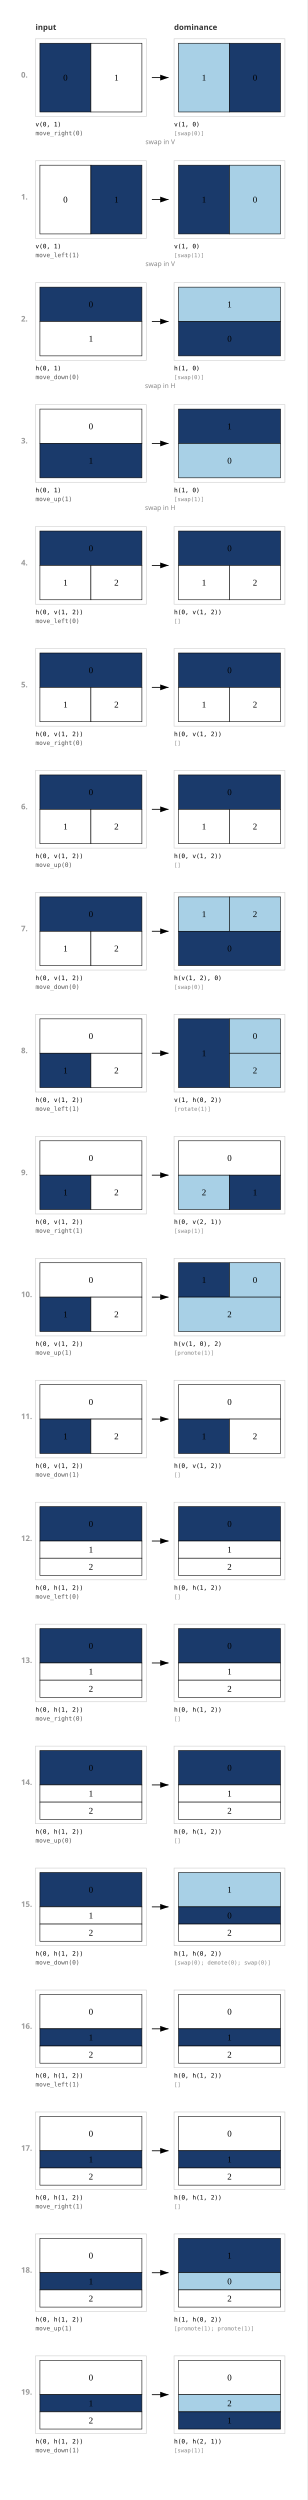
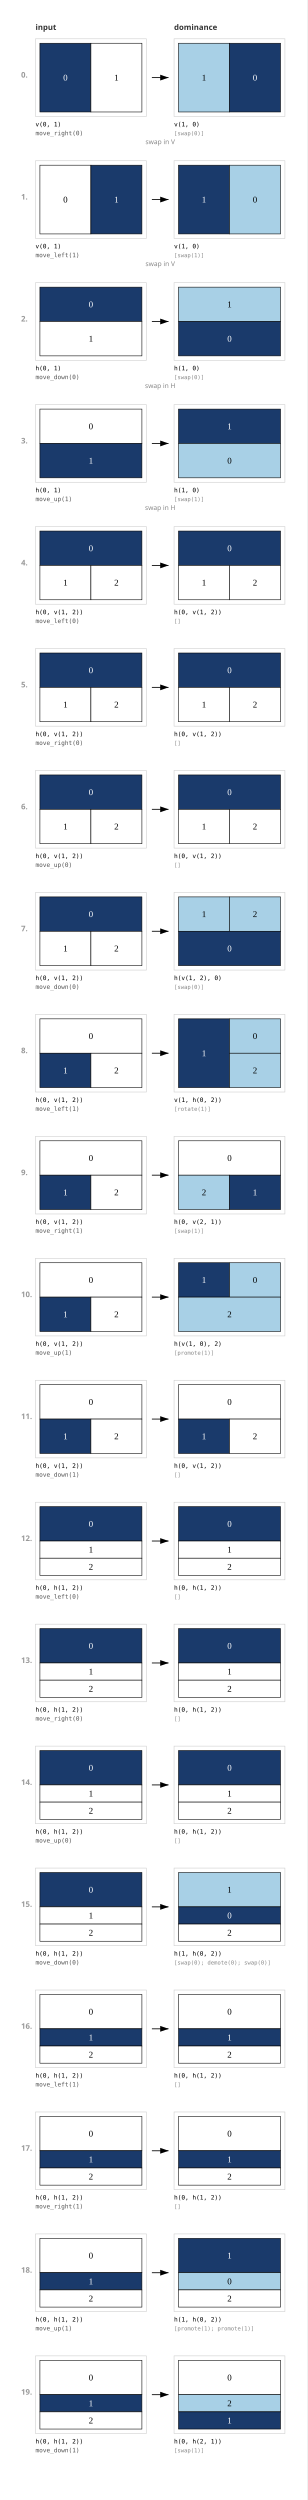
<svg xmlns="http://www.w3.org/2000/svg" width="554" height="4510">
  <rect width="554" height="4510" fill="white" />
  <defs>
    <marker id="arrow" markerWidth="10" markerHeight="7" refX="10" refY="3.5" orient="auto">
      <polygon points="0 0, 10 3.5, 0 7" fill="black" />
    </marker>
  </defs>
  <text x="64" y="54" font-size="14" font-weight="bold" font-family="sans-serif" fill="#333">input</text>
  <text x="314" y="54" font-size="14" font-weight="bold" font-family="sans-serif" fill="#333">dominance</text>
  <text x="38" y="140" font-size="14" font-weight="bold" font-family="sans-serif" fill="#999">0.</text>
  <rect x="64" y="70" width="200" height="140" fill="none" stroke="#ccc" stroke-width="1" />
  <rect x="72" y="78" width="92" height="124" fill="#1a3a6b" stroke="black" stroke-width="1" />
-   <text x="118" y="140" text-anchor="middle" dominant-baseline="central" font-size="16">0</text>
+   <text x="118" y="140" text-anchor="middle" dominant-baseline="central" font-size="16" fill="white">0</text>
  <rect x="164" y="78" width="92" height="124" fill="white" stroke="black" stroke-width="1" />
-   <text x="210" y="140" text-anchor="middle" dominant-baseline="central" font-size="16">1</text>
+   <text x="210" y="140" text-anchor="middle" dominant-baseline="central" font-size="16" fill="black">1</text>
  <line x1="274" y1="140" x2="304" y2="140" stroke="black" stroke-width="1.5" marker-end="url(#arrow)" />
  <rect x="314" y="70" width="200" height="140" fill="none" stroke="#ccc" stroke-width="1" />
  <rect x="322" y="78" width="92" height="124" fill="#a8d0e6" stroke="black" stroke-width="1" />
-   <text x="368" y="140" text-anchor="middle" dominant-baseline="central" font-size="16">1</text>
+   <text x="368" y="140" text-anchor="middle" dominant-baseline="central" font-size="16" fill="black">1</text>
  <rect x="414" y="78" width="92" height="124" fill="#1a3a6b" stroke="black" stroke-width="1" />
-   <text x="460" y="140" text-anchor="middle" dominant-baseline="central" font-size="16">0</text>
+   <text x="460" y="140" text-anchor="middle" dominant-baseline="central" font-size="16" fill="white">0</text>
  <text x="64" y="228" font-size="11" font-family="monospace">v(0, 1)</text>
  <text x="314" y="228" font-size="11" font-family="monospace">v(1, 0)</text>
  <text x="64" y="244" font-size="11" font-family="monospace" fill="#555">move_right(0)</text>
  <text x="314" y="244" font-size="10" font-family="monospace" fill="#888">[swap(0)]</text>
  <text x="289" y="260" text-anchor="middle" font-size="12" font-family="sans-serif" fill="#888">swap in V</text>
  <text x="38" y="360" font-size="14" font-weight="bold" font-family="sans-serif" fill="#999">1.</text>
  <rect x="64" y="290" width="200" height="140" fill="none" stroke="#ccc" stroke-width="1" />
  <rect x="72" y="298" width="92" height="124" fill="white" stroke="black" stroke-width="1" />
-   <text x="118" y="360" text-anchor="middle" dominant-baseline="central" font-size="16">0</text>
+   <text x="118" y="360" text-anchor="middle" dominant-baseline="central" font-size="16" fill="black">0</text>
  <rect x="164" y="298" width="92" height="124" fill="#1a3a6b" stroke="black" stroke-width="1" />
-   <text x="210" y="360" text-anchor="middle" dominant-baseline="central" font-size="16">1</text>
+   <text x="210" y="360" text-anchor="middle" dominant-baseline="central" font-size="16" fill="white">1</text>
  <line x1="274" y1="360" x2="304" y2="360" stroke="black" stroke-width="1.5" marker-end="url(#arrow)" />
  <rect x="314" y="290" width="200" height="140" fill="none" stroke="#ccc" stroke-width="1" />
  <rect x="322" y="298" width="92" height="124" fill="#1a3a6b" stroke="black" stroke-width="1" />
-   <text x="368" y="360" text-anchor="middle" dominant-baseline="central" font-size="16">1</text>
+   <text x="368" y="360" text-anchor="middle" dominant-baseline="central" font-size="16" fill="white">1</text>
  <rect x="414" y="298" width="92" height="124" fill="#a8d0e6" stroke="black" stroke-width="1" />
-   <text x="460" y="360" text-anchor="middle" dominant-baseline="central" font-size="16">0</text>
+   <text x="460" y="360" text-anchor="middle" dominant-baseline="central" font-size="16" fill="black">0</text>
  <text x="64" y="448" font-size="11" font-family="monospace">v(0, 1)</text>
  <text x="314" y="448" font-size="11" font-family="monospace">v(1, 0)</text>
  <text x="64" y="464" font-size="11" font-family="monospace" fill="#555">move_left(1)</text>
  <text x="314" y="464" font-size="10" font-family="monospace" fill="#888">[swap(1)]</text>
  <text x="289" y="480" text-anchor="middle" font-size="12" font-family="sans-serif" fill="#888">swap in V</text>
  <text x="38" y="580" font-size="14" font-weight="bold" font-family="sans-serif" fill="#999">2.</text>
  <rect x="64" y="510" width="200" height="140" fill="none" stroke="#ccc" stroke-width="1" />
  <rect x="72" y="518" width="184" height="62" fill="#1a3a6b" stroke="black" stroke-width="1" />
-   <text x="164" y="549" text-anchor="middle" dominant-baseline="central" font-size="16">0</text>
+   <text x="164" y="549" text-anchor="middle" dominant-baseline="central" font-size="16" fill="white">0</text>
  <rect x="72" y="580" width="184" height="62" fill="white" stroke="black" stroke-width="1" />
-   <text x="164" y="611" text-anchor="middle" dominant-baseline="central" font-size="16">1</text>
+   <text x="164" y="611" text-anchor="middle" dominant-baseline="central" font-size="16" fill="black">1</text>
  <line x1="274" y1="580" x2="304" y2="580" stroke="black" stroke-width="1.5" marker-end="url(#arrow)" />
  <rect x="314" y="510" width="200" height="140" fill="none" stroke="#ccc" stroke-width="1" />
  <rect x="322" y="518" width="184" height="62" fill="#a8d0e6" stroke="black" stroke-width="1" />
-   <text x="414" y="549" text-anchor="middle" dominant-baseline="central" font-size="16">1</text>
+   <text x="414" y="549" text-anchor="middle" dominant-baseline="central" font-size="16" fill="black">1</text>
  <rect x="322" y="580" width="184" height="62" fill="#1a3a6b" stroke="black" stroke-width="1" />
-   <text x="414" y="611" text-anchor="middle" dominant-baseline="central" font-size="16">0</text>
+   <text x="414" y="611" text-anchor="middle" dominant-baseline="central" font-size="16" fill="white">0</text>
  <text x="64" y="668" font-size="11" font-family="monospace">h(0, 1)</text>
  <text x="314" y="668" font-size="11" font-family="monospace">h(1, 0)</text>
  <text x="64" y="684" font-size="11" font-family="monospace" fill="#555">move_down(0)</text>
  <text x="314" y="684" font-size="10" font-family="monospace" fill="#888">[swap(0)]</text>
  <text x="289" y="700" text-anchor="middle" font-size="12" font-family="sans-serif" fill="#888">swap in H</text>
  <text x="38" y="800" font-size="14" font-weight="bold" font-family="sans-serif" fill="#999">3.</text>
  <rect x="64" y="730" width="200" height="140" fill="none" stroke="#ccc" stroke-width="1" />
  <rect x="72" y="738" width="184" height="62" fill="white" stroke="black" stroke-width="1" />
-   <text x="164" y="769" text-anchor="middle" dominant-baseline="central" font-size="16">0</text>
+   <text x="164" y="769" text-anchor="middle" dominant-baseline="central" font-size="16" fill="black">0</text>
  <rect x="72" y="800" width="184" height="62" fill="#1a3a6b" stroke="black" stroke-width="1" />
-   <text x="164" y="831" text-anchor="middle" dominant-baseline="central" font-size="16">1</text>
+   <text x="164" y="831" text-anchor="middle" dominant-baseline="central" font-size="16" fill="white">1</text>
  <line x1="274" y1="800" x2="304" y2="800" stroke="black" stroke-width="1.5" marker-end="url(#arrow)" />
  <rect x="314" y="730" width="200" height="140" fill="none" stroke="#ccc" stroke-width="1" />
  <rect x="322" y="738" width="184" height="62" fill="#1a3a6b" stroke="black" stroke-width="1" />
-   <text x="414" y="769" text-anchor="middle" dominant-baseline="central" font-size="16">1</text>
+   <text x="414" y="769" text-anchor="middle" dominant-baseline="central" font-size="16" fill="white">1</text>
  <rect x="322" y="800" width="184" height="62" fill="#a8d0e6" stroke="black" stroke-width="1" />
-   <text x="414" y="831" text-anchor="middle" dominant-baseline="central" font-size="16">0</text>
+   <text x="414" y="831" text-anchor="middle" dominant-baseline="central" font-size="16" fill="black">0</text>
  <text x="64" y="888" font-size="11" font-family="monospace">h(0, 1)</text>
  <text x="314" y="888" font-size="11" font-family="monospace">h(1, 0)</text>
  <text x="64" y="904" font-size="11" font-family="monospace" fill="#555">move_up(1)</text>
  <text x="314" y="904" font-size="10" font-family="monospace" fill="#888">[swap(1)]</text>
  <text x="289" y="920" text-anchor="middle" font-size="12" font-family="sans-serif" fill="#888">swap in H</text>
  <text x="38" y="1020" font-size="14" font-weight="bold" font-family="sans-serif" fill="#999">4.</text>
  <rect x="64" y="950" width="200" height="140" fill="none" stroke="#ccc" stroke-width="1" />
  <rect x="72" y="958" width="184" height="62" fill="#1a3a6b" stroke="black" stroke-width="1" />
-   <text x="164" y="989" text-anchor="middle" dominant-baseline="central" font-size="16">0</text>
+   <text x="164" y="989" text-anchor="middle" dominant-baseline="central" font-size="16" fill="white">0</text>
  <rect x="72" y="1020" width="92" height="62" fill="white" stroke="black" stroke-width="1" />
-   <text x="118" y="1051" text-anchor="middle" dominant-baseline="central" font-size="16">1</text>
+   <text x="118" y="1051" text-anchor="middle" dominant-baseline="central" font-size="16" fill="black">1</text>
  <rect x="164" y="1020" width="92" height="62" fill="white" stroke="black" stroke-width="1" />
-   <text x="210" y="1051" text-anchor="middle" dominant-baseline="central" font-size="16">2</text>
+   <text x="210" y="1051" text-anchor="middle" dominant-baseline="central" font-size="16" fill="black">2</text>
  <line x1="274" y1="1020" x2="304" y2="1020" stroke="black" stroke-width="1.5" marker-end="url(#arrow)" />
  <rect x="314" y="950" width="200" height="140" fill="none" stroke="#ccc" stroke-width="1" />
  <rect x="322" y="958" width="184" height="62" fill="#1a3a6b" stroke="black" stroke-width="1" />
-   <text x="414" y="989" text-anchor="middle" dominant-baseline="central" font-size="16">0</text>
+   <text x="414" y="989" text-anchor="middle" dominant-baseline="central" font-size="16" fill="white">0</text>
  <rect x="322" y="1020" width="92" height="62" fill="white" stroke="black" stroke-width="1" />
-   <text x="368" y="1051" text-anchor="middle" dominant-baseline="central" font-size="16">1</text>
+   <text x="368" y="1051" text-anchor="middle" dominant-baseline="central" font-size="16" fill="black">1</text>
  <rect x="414" y="1020" width="92" height="62" fill="white" stroke="black" stroke-width="1" />
-   <text x="460" y="1051" text-anchor="middle" dominant-baseline="central" font-size="16">2</text>
+   <text x="460" y="1051" text-anchor="middle" dominant-baseline="central" font-size="16" fill="black">2</text>
  <text x="64" y="1108" font-size="11" font-family="monospace">h(0, v(1, 2))</text>
  <text x="314" y="1108" font-size="11" font-family="monospace">h(0, v(1, 2))</text>
  <text x="64" y="1124" font-size="11" font-family="monospace" fill="#555">move_left(0)</text>
  <text x="314" y="1124" font-size="10" font-family="monospace" fill="#888">[]</text>
  <text x="38" y="1240" font-size="14" font-weight="bold" font-family="sans-serif" fill="#999">5.</text>
  <rect x="64" y="1170" width="200" height="140" fill="none" stroke="#ccc" stroke-width="1" />
  <rect x="72" y="1178" width="184" height="62" fill="#1a3a6b" stroke="black" stroke-width="1" />
-   <text x="164" y="1209" text-anchor="middle" dominant-baseline="central" font-size="16">0</text>
+   <text x="164" y="1209" text-anchor="middle" dominant-baseline="central" font-size="16" fill="white">0</text>
  <rect x="72" y="1240" width="92" height="62" fill="white" stroke="black" stroke-width="1" />
-   <text x="118" y="1271" text-anchor="middle" dominant-baseline="central" font-size="16">1</text>
+   <text x="118" y="1271" text-anchor="middle" dominant-baseline="central" font-size="16" fill="black">1</text>
  <rect x="164" y="1240" width="92" height="62" fill="white" stroke="black" stroke-width="1" />
-   <text x="210" y="1271" text-anchor="middle" dominant-baseline="central" font-size="16">2</text>
+   <text x="210" y="1271" text-anchor="middle" dominant-baseline="central" font-size="16" fill="black">2</text>
  <line x1="274" y1="1240" x2="304" y2="1240" stroke="black" stroke-width="1.5" marker-end="url(#arrow)" />
  <rect x="314" y="1170" width="200" height="140" fill="none" stroke="#ccc" stroke-width="1" />
  <rect x="322" y="1178" width="184" height="62" fill="#1a3a6b" stroke="black" stroke-width="1" />
-   <text x="414" y="1209" text-anchor="middle" dominant-baseline="central" font-size="16">0</text>
+   <text x="414" y="1209" text-anchor="middle" dominant-baseline="central" font-size="16" fill="white">0</text>
  <rect x="322" y="1240" width="92" height="62" fill="white" stroke="black" stroke-width="1" />
-   <text x="368" y="1271" text-anchor="middle" dominant-baseline="central" font-size="16">1</text>
+   <text x="368" y="1271" text-anchor="middle" dominant-baseline="central" font-size="16" fill="black">1</text>
  <rect x="414" y="1240" width="92" height="62" fill="white" stroke="black" stroke-width="1" />
-   <text x="460" y="1271" text-anchor="middle" dominant-baseline="central" font-size="16">2</text>
+   <text x="460" y="1271" text-anchor="middle" dominant-baseline="central" font-size="16" fill="black">2</text>
  <text x="64" y="1328" font-size="11" font-family="monospace">h(0, v(1, 2))</text>
  <text x="314" y="1328" font-size="11" font-family="monospace">h(0, v(1, 2))</text>
  <text x="64" y="1344" font-size="11" font-family="monospace" fill="#555">move_right(0)</text>
  <text x="314" y="1344" font-size="10" font-family="monospace" fill="#888">[]</text>
  <text x="38" y="1460" font-size="14" font-weight="bold" font-family="sans-serif" fill="#999">6.</text>
  <rect x="64" y="1390" width="200" height="140" fill="none" stroke="#ccc" stroke-width="1" />
  <rect x="72" y="1398" width="184" height="62" fill="#1a3a6b" stroke="black" stroke-width="1" />
-   <text x="164" y="1429" text-anchor="middle" dominant-baseline="central" font-size="16">0</text>
+   <text x="164" y="1429" text-anchor="middle" dominant-baseline="central" font-size="16" fill="white">0</text>
  <rect x="72" y="1460" width="92" height="62" fill="white" stroke="black" stroke-width="1" />
-   <text x="118" y="1491" text-anchor="middle" dominant-baseline="central" font-size="16">1</text>
+   <text x="118" y="1491" text-anchor="middle" dominant-baseline="central" font-size="16" fill="black">1</text>
  <rect x="164" y="1460" width="92" height="62" fill="white" stroke="black" stroke-width="1" />
-   <text x="210" y="1491" text-anchor="middle" dominant-baseline="central" font-size="16">2</text>
+   <text x="210" y="1491" text-anchor="middle" dominant-baseline="central" font-size="16" fill="black">2</text>
  <line x1="274" y1="1460" x2="304" y2="1460" stroke="black" stroke-width="1.5" marker-end="url(#arrow)" />
  <rect x="314" y="1390" width="200" height="140" fill="none" stroke="#ccc" stroke-width="1" />
  <rect x="322" y="1398" width="184" height="62" fill="#1a3a6b" stroke="black" stroke-width="1" />
-   <text x="414" y="1429" text-anchor="middle" dominant-baseline="central" font-size="16">0</text>
+   <text x="414" y="1429" text-anchor="middle" dominant-baseline="central" font-size="16" fill="white">0</text>
  <rect x="322" y="1460" width="92" height="62" fill="white" stroke="black" stroke-width="1" />
-   <text x="368" y="1491" text-anchor="middle" dominant-baseline="central" font-size="16">1</text>
+   <text x="368" y="1491" text-anchor="middle" dominant-baseline="central" font-size="16" fill="black">1</text>
  <rect x="414" y="1460" width="92" height="62" fill="white" stroke="black" stroke-width="1" />
-   <text x="460" y="1491" text-anchor="middle" dominant-baseline="central" font-size="16">2</text>
+   <text x="460" y="1491" text-anchor="middle" dominant-baseline="central" font-size="16" fill="black">2</text>
  <text x="64" y="1548" font-size="11" font-family="monospace">h(0, v(1, 2))</text>
  <text x="314" y="1548" font-size="11" font-family="monospace">h(0, v(1, 2))</text>
  <text x="64" y="1564" font-size="11" font-family="monospace" fill="#555">move_up(0)</text>
  <text x="314" y="1564" font-size="10" font-family="monospace" fill="#888">[]</text>
  <text x="38" y="1680" font-size="14" font-weight="bold" font-family="sans-serif" fill="#999">7.</text>
  <rect x="64" y="1610" width="200" height="140" fill="none" stroke="#ccc" stroke-width="1" />
  <rect x="72" y="1618" width="184" height="62" fill="#1a3a6b" stroke="black" stroke-width="1" />
-   <text x="164" y="1649" text-anchor="middle" dominant-baseline="central" font-size="16">0</text>
+   <text x="164" y="1649" text-anchor="middle" dominant-baseline="central" font-size="16" fill="white">0</text>
  <rect x="72" y="1680" width="92" height="62" fill="white" stroke="black" stroke-width="1" />
-   <text x="118" y="1711" text-anchor="middle" dominant-baseline="central" font-size="16">1</text>
+   <text x="118" y="1711" text-anchor="middle" dominant-baseline="central" font-size="16" fill="black">1</text>
  <rect x="164" y="1680" width="92" height="62" fill="white" stroke="black" stroke-width="1" />
-   <text x="210" y="1711" text-anchor="middle" dominant-baseline="central" font-size="16">2</text>
+   <text x="210" y="1711" text-anchor="middle" dominant-baseline="central" font-size="16" fill="black">2</text>
  <line x1="274" y1="1680" x2="304" y2="1680" stroke="black" stroke-width="1.5" marker-end="url(#arrow)" />
  <rect x="314" y="1610" width="200" height="140" fill="none" stroke="#ccc" stroke-width="1" />
  <rect x="322" y="1618" width="92" height="62" fill="#a8d0e6" stroke="black" stroke-width="1" />
-   <text x="368" y="1649" text-anchor="middle" dominant-baseline="central" font-size="16">1</text>
+   <text x="368" y="1649" text-anchor="middle" dominant-baseline="central" font-size="16" fill="black">1</text>
  <rect x="414" y="1618" width="92" height="62" fill="#a8d0e6" stroke="black" stroke-width="1" />
-   <text x="460" y="1649" text-anchor="middle" dominant-baseline="central" font-size="16">2</text>
+   <text x="460" y="1649" text-anchor="middle" dominant-baseline="central" font-size="16" fill="black">2</text>
  <rect x="322" y="1680" width="184" height="62" fill="#1a3a6b" stroke="black" stroke-width="1" />
-   <text x="414" y="1711" text-anchor="middle" dominant-baseline="central" font-size="16">0</text>
+   <text x="414" y="1711" text-anchor="middle" dominant-baseline="central" font-size="16" fill="white">0</text>
  <text x="64" y="1768" font-size="11" font-family="monospace">h(0, v(1, 2))</text>
  <text x="314" y="1768" font-size="11" font-family="monospace">h(v(1, 2), 0)</text>
  <text x="64" y="1784" font-size="11" font-family="monospace" fill="#555">move_down(0)</text>
  <text x="314" y="1784" font-size="10" font-family="monospace" fill="#888">[swap(0)]</text>
  <text x="38" y="1900" font-size="14" font-weight="bold" font-family="sans-serif" fill="#999">8.</text>
  <rect x="64" y="1830" width="200" height="140" fill="none" stroke="#ccc" stroke-width="1" />
  <rect x="72" y="1838" width="184" height="62" fill="white" stroke="black" stroke-width="1" />
-   <text x="164" y="1869" text-anchor="middle" dominant-baseline="central" font-size="16">0</text>
+   <text x="164" y="1869" text-anchor="middle" dominant-baseline="central" font-size="16" fill="black">0</text>
  <rect x="72" y="1900" width="92" height="62" fill="#1a3a6b" stroke="black" stroke-width="1" />
-   <text x="118" y="1931" text-anchor="middle" dominant-baseline="central" font-size="16">1</text>
+   <text x="118" y="1931" text-anchor="middle" dominant-baseline="central" font-size="16" fill="white">1</text>
  <rect x="164" y="1900" width="92" height="62" fill="white" stroke="black" stroke-width="1" />
-   <text x="210" y="1931" text-anchor="middle" dominant-baseline="central" font-size="16">2</text>
+   <text x="210" y="1931" text-anchor="middle" dominant-baseline="central" font-size="16" fill="black">2</text>
  <line x1="274" y1="1900" x2="304" y2="1900" stroke="black" stroke-width="1.5" marker-end="url(#arrow)" />
  <rect x="314" y="1830" width="200" height="140" fill="none" stroke="#ccc" stroke-width="1" />
  <rect x="322" y="1838" width="92" height="124" fill="#1a3a6b" stroke="black" stroke-width="1" />
-   <text x="368" y="1900" text-anchor="middle" dominant-baseline="central" font-size="16">1</text>
+   <text x="368" y="1900" text-anchor="middle" dominant-baseline="central" font-size="16" fill="white">1</text>
  <rect x="414" y="1838" width="92" height="62" fill="#a8d0e6" stroke="black" stroke-width="1" />
-   <text x="460" y="1869" text-anchor="middle" dominant-baseline="central" font-size="16">0</text>
+   <text x="460" y="1869" text-anchor="middle" dominant-baseline="central" font-size="16" fill="black">0</text>
  <rect x="414" y="1900" width="92" height="62" fill="#a8d0e6" stroke="black" stroke-width="1" />
-   <text x="460" y="1931" text-anchor="middle" dominant-baseline="central" font-size="16">2</text>
+   <text x="460" y="1931" text-anchor="middle" dominant-baseline="central" font-size="16" fill="black">2</text>
  <text x="64" y="1988" font-size="11" font-family="monospace">h(0, v(1, 2))</text>
  <text x="314" y="1988" font-size="11" font-family="monospace">v(1, h(0, 2))</text>
  <text x="64" y="2004" font-size="11" font-family="monospace" fill="#555">move_left(1)</text>
  <text x="314" y="2004" font-size="10" font-family="monospace" fill="#888">[rotate(1)]</text>
  <text x="38" y="2120" font-size="14" font-weight="bold" font-family="sans-serif" fill="#999">9.</text>
  <rect x="64" y="2050" width="200" height="140" fill="none" stroke="#ccc" stroke-width="1" />
  <rect x="72" y="2058" width="184" height="62" fill="white" stroke="black" stroke-width="1" />
-   <text x="164" y="2089" text-anchor="middle" dominant-baseline="central" font-size="16">0</text>
+   <text x="164" y="2089" text-anchor="middle" dominant-baseline="central" font-size="16" fill="black">0</text>
  <rect x="72" y="2120" width="92" height="62" fill="#1a3a6b" stroke="black" stroke-width="1" />
-   <text x="118" y="2151" text-anchor="middle" dominant-baseline="central" font-size="16">1</text>
+   <text x="118" y="2151" text-anchor="middle" dominant-baseline="central" font-size="16" fill="white">1</text>
  <rect x="164" y="2120" width="92" height="62" fill="white" stroke="black" stroke-width="1" />
-   <text x="210" y="2151" text-anchor="middle" dominant-baseline="central" font-size="16">2</text>
+   <text x="210" y="2151" text-anchor="middle" dominant-baseline="central" font-size="16" fill="black">2</text>
  <line x1="274" y1="2120" x2="304" y2="2120" stroke="black" stroke-width="1.5" marker-end="url(#arrow)" />
  <rect x="314" y="2050" width="200" height="140" fill="none" stroke="#ccc" stroke-width="1" />
  <rect x="322" y="2058" width="184" height="62" fill="white" stroke="black" stroke-width="1" />
-   <text x="414" y="2089" text-anchor="middle" dominant-baseline="central" font-size="16">0</text>
+   <text x="414" y="2089" text-anchor="middle" dominant-baseline="central" font-size="16" fill="black">0</text>
  <rect x="322" y="2120" width="92" height="62" fill="#a8d0e6" stroke="black" stroke-width="1" />
-   <text x="368" y="2151" text-anchor="middle" dominant-baseline="central" font-size="16">2</text>
+   <text x="368" y="2151" text-anchor="middle" dominant-baseline="central" font-size="16" fill="black">2</text>
  <rect x="414" y="2120" width="92" height="62" fill="#1a3a6b" stroke="black" stroke-width="1" />
-   <text x="460" y="2151" text-anchor="middle" dominant-baseline="central" font-size="16">1</text>
+   <text x="460" y="2151" text-anchor="middle" dominant-baseline="central" font-size="16" fill="white">1</text>
  <text x="64" y="2208" font-size="11" font-family="monospace">h(0, v(1, 2))</text>
  <text x="314" y="2208" font-size="11" font-family="monospace">h(0, v(2, 1))</text>
  <text x="64" y="2224" font-size="11" font-family="monospace" fill="#555">move_right(1)</text>
  <text x="314" y="2224" font-size="10" font-family="monospace" fill="#888">[swap(1)]</text>
  <text x="38" y="2340" font-size="14" font-weight="bold" font-family="sans-serif" fill="#999">10.</text>
  <rect x="64" y="2270" width="200" height="140" fill="none" stroke="#ccc" stroke-width="1" />
  <rect x="72" y="2278" width="184" height="62" fill="white" stroke="black" stroke-width="1" />
-   <text x="164" y="2309" text-anchor="middle" dominant-baseline="central" font-size="16">0</text>
+   <text x="164" y="2309" text-anchor="middle" dominant-baseline="central" font-size="16" fill="black">0</text>
  <rect x="72" y="2340" width="92" height="62" fill="#1a3a6b" stroke="black" stroke-width="1" />
-   <text x="118" y="2371" text-anchor="middle" dominant-baseline="central" font-size="16">1</text>
+   <text x="118" y="2371" text-anchor="middle" dominant-baseline="central" font-size="16" fill="white">1</text>
  <rect x="164" y="2340" width="92" height="62" fill="white" stroke="black" stroke-width="1" />
-   <text x="210" y="2371" text-anchor="middle" dominant-baseline="central" font-size="16">2</text>
+   <text x="210" y="2371" text-anchor="middle" dominant-baseline="central" font-size="16" fill="black">2</text>
  <line x1="274" y1="2340" x2="304" y2="2340" stroke="black" stroke-width="1.5" marker-end="url(#arrow)" />
  <rect x="314" y="2270" width="200" height="140" fill="none" stroke="#ccc" stroke-width="1" />
  <rect x="322" y="2278" width="92" height="62" fill="#1a3a6b" stroke="black" stroke-width="1" />
-   <text x="368" y="2309" text-anchor="middle" dominant-baseline="central" font-size="16">1</text>
+   <text x="368" y="2309" text-anchor="middle" dominant-baseline="central" font-size="16" fill="white">1</text>
  <rect x="414" y="2278" width="92" height="62" fill="#a8d0e6" stroke="black" stroke-width="1" />
-   <text x="460" y="2309" text-anchor="middle" dominant-baseline="central" font-size="16">0</text>
+   <text x="460" y="2309" text-anchor="middle" dominant-baseline="central" font-size="16" fill="black">0</text>
  <rect x="322" y="2340" width="184" height="62" fill="#a8d0e6" stroke="black" stroke-width="1" />
-   <text x="414" y="2371" text-anchor="middle" dominant-baseline="central" font-size="16">2</text>
+   <text x="414" y="2371" text-anchor="middle" dominant-baseline="central" font-size="16" fill="black">2</text>
  <text x="64" y="2428" font-size="11" font-family="monospace">h(0, v(1, 2))</text>
  <text x="314" y="2428" font-size="11" font-family="monospace">h(v(1, 0), 2)</text>
  <text x="64" y="2444" font-size="11" font-family="monospace" fill="#555">move_up(1)</text>
  <text x="314" y="2444" font-size="10" font-family="monospace" fill="#888">[promote(1)]</text>
  <text x="38" y="2560" font-size="14" font-weight="bold" font-family="sans-serif" fill="#999">11.</text>
  <rect x="64" y="2490" width="200" height="140" fill="none" stroke="#ccc" stroke-width="1" />
  <rect x="72" y="2498" width="184" height="62" fill="white" stroke="black" stroke-width="1" />
-   <text x="164" y="2529" text-anchor="middle" dominant-baseline="central" font-size="16">0</text>
+   <text x="164" y="2529" text-anchor="middle" dominant-baseline="central" font-size="16" fill="black">0</text>
  <rect x="72" y="2560" width="92" height="62" fill="#1a3a6b" stroke="black" stroke-width="1" />
-   <text x="118" y="2591" text-anchor="middle" dominant-baseline="central" font-size="16">1</text>
+   <text x="118" y="2591" text-anchor="middle" dominant-baseline="central" font-size="16" fill="white">1</text>
  <rect x="164" y="2560" width="92" height="62" fill="white" stroke="black" stroke-width="1" />
-   <text x="210" y="2591" text-anchor="middle" dominant-baseline="central" font-size="16">2</text>
+   <text x="210" y="2591" text-anchor="middle" dominant-baseline="central" font-size="16" fill="black">2</text>
  <line x1="274" y1="2560" x2="304" y2="2560" stroke="black" stroke-width="1.5" marker-end="url(#arrow)" />
  <rect x="314" y="2490" width="200" height="140" fill="none" stroke="#ccc" stroke-width="1" />
  <rect x="322" y="2498" width="184" height="62" fill="white" stroke="black" stroke-width="1" />
-   <text x="414" y="2529" text-anchor="middle" dominant-baseline="central" font-size="16">0</text>
+   <text x="414" y="2529" text-anchor="middle" dominant-baseline="central" font-size="16" fill="black">0</text>
  <rect x="322" y="2560" width="92" height="62" fill="#1a3a6b" stroke="black" stroke-width="1" />
-   <text x="368" y="2591" text-anchor="middle" dominant-baseline="central" font-size="16">1</text>
+   <text x="368" y="2591" text-anchor="middle" dominant-baseline="central" font-size="16" fill="white">1</text>
  <rect x="414" y="2560" width="92" height="62" fill="white" stroke="black" stroke-width="1" />
-   <text x="460" y="2591" text-anchor="middle" dominant-baseline="central" font-size="16">2</text>
+   <text x="460" y="2591" text-anchor="middle" dominant-baseline="central" font-size="16" fill="black">2</text>
  <text x="64" y="2648" font-size="11" font-family="monospace">h(0, v(1, 2))</text>
  <text x="314" y="2648" font-size="11" font-family="monospace">h(0, v(1, 2))</text>
  <text x="64" y="2664" font-size="11" font-family="monospace" fill="#555">move_down(1)</text>
  <text x="314" y="2664" font-size="10" font-family="monospace" fill="#888">[]</text>
  <text x="38" y="2780" font-size="14" font-weight="bold" font-family="sans-serif" fill="#999">12.</text>
  <rect x="64" y="2710" width="200" height="140" fill="none" stroke="#ccc" stroke-width="1" />
  <rect x="72" y="2718" width="184" height="62" fill="#1a3a6b" stroke="black" stroke-width="1" />
-   <text x="164" y="2749" text-anchor="middle" dominant-baseline="central" font-size="16">0</text>
+   <text x="164" y="2749" text-anchor="middle" dominant-baseline="central" font-size="16" fill="white">0</text>
  <rect x="72" y="2780" width="184" height="31" fill="white" stroke="black" stroke-width="1" />
-   <text x="164" y="2795.5" text-anchor="middle" dominant-baseline="central" font-size="16">1</text>
+   <text x="164" y="2795.5" text-anchor="middle" dominant-baseline="central" font-size="16" fill="black">1</text>
  <rect x="72" y="2811" width="184" height="31" fill="white" stroke="black" stroke-width="1" />
-   <text x="164" y="2826.5" text-anchor="middle" dominant-baseline="central" font-size="16">2</text>
+   <text x="164" y="2826.5" text-anchor="middle" dominant-baseline="central" font-size="16" fill="black">2</text>
  <line x1="274" y1="2780" x2="304" y2="2780" stroke="black" stroke-width="1.5" marker-end="url(#arrow)" />
  <rect x="314" y="2710" width="200" height="140" fill="none" stroke="#ccc" stroke-width="1" />
  <rect x="322" y="2718" width="184" height="62" fill="#1a3a6b" stroke="black" stroke-width="1" />
-   <text x="414" y="2749" text-anchor="middle" dominant-baseline="central" font-size="16">0</text>
+   <text x="414" y="2749" text-anchor="middle" dominant-baseline="central" font-size="16" fill="white">0</text>
  <rect x="322" y="2780" width="184" height="31" fill="white" stroke="black" stroke-width="1" />
-   <text x="414" y="2795.5" text-anchor="middle" dominant-baseline="central" font-size="16">1</text>
+   <text x="414" y="2795.5" text-anchor="middle" dominant-baseline="central" font-size="16" fill="black">1</text>
  <rect x="322" y="2811" width="184" height="31" fill="white" stroke="black" stroke-width="1" />
-   <text x="414" y="2826.5" text-anchor="middle" dominant-baseline="central" font-size="16">2</text>
+   <text x="414" y="2826.5" text-anchor="middle" dominant-baseline="central" font-size="16" fill="black">2</text>
  <text x="64" y="2868" font-size="11" font-family="monospace">h(0, h(1, 2))</text>
  <text x="314" y="2868" font-size="11" font-family="monospace">h(0, h(1, 2))</text>
  <text x="64" y="2884" font-size="11" font-family="monospace" fill="#555">move_left(0)</text>
  <text x="314" y="2884" font-size="10" font-family="monospace" fill="#888">[]</text>
  <text x="38" y="3000" font-size="14" font-weight="bold" font-family="sans-serif" fill="#999">13.</text>
  <rect x="64" y="2930" width="200" height="140" fill="none" stroke="#ccc" stroke-width="1" />
  <rect x="72" y="2938" width="184" height="62" fill="#1a3a6b" stroke="black" stroke-width="1" />
-   <text x="164" y="2969" text-anchor="middle" dominant-baseline="central" font-size="16">0</text>
+   <text x="164" y="2969" text-anchor="middle" dominant-baseline="central" font-size="16" fill="white">0</text>
  <rect x="72" y="3000" width="184" height="31" fill="white" stroke="black" stroke-width="1" />
-   <text x="164" y="3015.5" text-anchor="middle" dominant-baseline="central" font-size="16">1</text>
+   <text x="164" y="3015.5" text-anchor="middle" dominant-baseline="central" font-size="16" fill="black">1</text>
  <rect x="72" y="3031" width="184" height="31" fill="white" stroke="black" stroke-width="1" />
-   <text x="164" y="3046.5" text-anchor="middle" dominant-baseline="central" font-size="16">2</text>
+   <text x="164" y="3046.5" text-anchor="middle" dominant-baseline="central" font-size="16" fill="black">2</text>
  <line x1="274" y1="3000" x2="304" y2="3000" stroke="black" stroke-width="1.5" marker-end="url(#arrow)" />
  <rect x="314" y="2930" width="200" height="140" fill="none" stroke="#ccc" stroke-width="1" />
  <rect x="322" y="2938" width="184" height="62" fill="#1a3a6b" stroke="black" stroke-width="1" />
-   <text x="414" y="2969" text-anchor="middle" dominant-baseline="central" font-size="16">0</text>
+   <text x="414" y="2969" text-anchor="middle" dominant-baseline="central" font-size="16" fill="white">0</text>
  <rect x="322" y="3000" width="184" height="31" fill="white" stroke="black" stroke-width="1" />
-   <text x="414" y="3015.5" text-anchor="middle" dominant-baseline="central" font-size="16">1</text>
+   <text x="414" y="3015.5" text-anchor="middle" dominant-baseline="central" font-size="16" fill="black">1</text>
  <rect x="322" y="3031" width="184" height="31" fill="white" stroke="black" stroke-width="1" />
-   <text x="414" y="3046.5" text-anchor="middle" dominant-baseline="central" font-size="16">2</text>
+   <text x="414" y="3046.5" text-anchor="middle" dominant-baseline="central" font-size="16" fill="black">2</text>
  <text x="64" y="3088" font-size="11" font-family="monospace">h(0, h(1, 2))</text>
  <text x="314" y="3088" font-size="11" font-family="monospace">h(0, h(1, 2))</text>
  <text x="64" y="3104" font-size="11" font-family="monospace" fill="#555">move_right(0)</text>
  <text x="314" y="3104" font-size="10" font-family="monospace" fill="#888">[]</text>
  <text x="38" y="3220" font-size="14" font-weight="bold" font-family="sans-serif" fill="#999">14.</text>
  <rect x="64" y="3150" width="200" height="140" fill="none" stroke="#ccc" stroke-width="1" />
  <rect x="72" y="3158" width="184" height="62" fill="#1a3a6b" stroke="black" stroke-width="1" />
-   <text x="164" y="3189" text-anchor="middle" dominant-baseline="central" font-size="16">0</text>
+   <text x="164" y="3189" text-anchor="middle" dominant-baseline="central" font-size="16" fill="white">0</text>
  <rect x="72" y="3220" width="184" height="31" fill="white" stroke="black" stroke-width="1" />
-   <text x="164" y="3235.5" text-anchor="middle" dominant-baseline="central" font-size="16">1</text>
+   <text x="164" y="3235.5" text-anchor="middle" dominant-baseline="central" font-size="16" fill="black">1</text>
  <rect x="72" y="3251" width="184" height="31" fill="white" stroke="black" stroke-width="1" />
-   <text x="164" y="3266.5" text-anchor="middle" dominant-baseline="central" font-size="16">2</text>
+   <text x="164" y="3266.5" text-anchor="middle" dominant-baseline="central" font-size="16" fill="black">2</text>
  <line x1="274" y1="3220" x2="304" y2="3220" stroke="black" stroke-width="1.5" marker-end="url(#arrow)" />
  <rect x="314" y="3150" width="200" height="140" fill="none" stroke="#ccc" stroke-width="1" />
  <rect x="322" y="3158" width="184" height="62" fill="#1a3a6b" stroke="black" stroke-width="1" />
-   <text x="414" y="3189" text-anchor="middle" dominant-baseline="central" font-size="16">0</text>
+   <text x="414" y="3189" text-anchor="middle" dominant-baseline="central" font-size="16" fill="white">0</text>
  <rect x="322" y="3220" width="184" height="31" fill="white" stroke="black" stroke-width="1" />
-   <text x="414" y="3235.5" text-anchor="middle" dominant-baseline="central" font-size="16">1</text>
+   <text x="414" y="3235.5" text-anchor="middle" dominant-baseline="central" font-size="16" fill="black">1</text>
  <rect x="322" y="3251" width="184" height="31" fill="white" stroke="black" stroke-width="1" />
-   <text x="414" y="3266.5" text-anchor="middle" dominant-baseline="central" font-size="16">2</text>
+   <text x="414" y="3266.5" text-anchor="middle" dominant-baseline="central" font-size="16" fill="black">2</text>
  <text x="64" y="3308" font-size="11" font-family="monospace">h(0, h(1, 2))</text>
  <text x="314" y="3308" font-size="11" font-family="monospace">h(0, h(1, 2))</text>
  <text x="64" y="3324" font-size="11" font-family="monospace" fill="#555">move_up(0)</text>
  <text x="314" y="3324" font-size="10" font-family="monospace" fill="#888">[]</text>
  <text x="38" y="3440" font-size="14" font-weight="bold" font-family="sans-serif" fill="#999">15.</text>
  <rect x="64" y="3370" width="200" height="140" fill="none" stroke="#ccc" stroke-width="1" />
  <rect x="72" y="3378" width="184" height="62" fill="#1a3a6b" stroke="black" stroke-width="1" />
-   <text x="164" y="3409" text-anchor="middle" dominant-baseline="central" font-size="16">0</text>
+   <text x="164" y="3409" text-anchor="middle" dominant-baseline="central" font-size="16" fill="white">0</text>
  <rect x="72" y="3440" width="184" height="31" fill="white" stroke="black" stroke-width="1" />
-   <text x="164" y="3455.5" text-anchor="middle" dominant-baseline="central" font-size="16">1</text>
+   <text x="164" y="3455.5" text-anchor="middle" dominant-baseline="central" font-size="16" fill="black">1</text>
  <rect x="72" y="3471" width="184" height="31" fill="white" stroke="black" stroke-width="1" />
-   <text x="164" y="3486.5" text-anchor="middle" dominant-baseline="central" font-size="16">2</text>
+   <text x="164" y="3486.5" text-anchor="middle" dominant-baseline="central" font-size="16" fill="black">2</text>
  <line x1="274" y1="3440" x2="304" y2="3440" stroke="black" stroke-width="1.5" marker-end="url(#arrow)" />
  <rect x="314" y="3370" width="200" height="140" fill="none" stroke="#ccc" stroke-width="1" />
  <rect x="322" y="3378" width="184" height="62" fill="#a8d0e6" stroke="black" stroke-width="1" />
-   <text x="414" y="3409" text-anchor="middle" dominant-baseline="central" font-size="16">1</text>
+   <text x="414" y="3409" text-anchor="middle" dominant-baseline="central" font-size="16" fill="black">1</text>
  <rect x="322" y="3440" width="184" height="31" fill="#1a3a6b" stroke="black" stroke-width="1" />
-   <text x="414" y="3455.5" text-anchor="middle" dominant-baseline="central" font-size="16">0</text>
+   <text x="414" y="3455.5" text-anchor="middle" dominant-baseline="central" font-size="16" fill="white">0</text>
  <rect x="322" y="3471" width="184" height="31" fill="white" stroke="black" stroke-width="1" />
-   <text x="414" y="3486.5" text-anchor="middle" dominant-baseline="central" font-size="16">2</text>
+   <text x="414" y="3486.5" text-anchor="middle" dominant-baseline="central" font-size="16" fill="black">2</text>
  <text x="64" y="3528" font-size="11" font-family="monospace">h(0, h(1, 2))</text>
  <text x="314" y="3528" font-size="11" font-family="monospace">h(1, h(0, 2))</text>
  <text x="64" y="3544" font-size="11" font-family="monospace" fill="#555">move_down(0)</text>
  <text x="314" y="3544" font-size="10" font-family="monospace" fill="#888">[swap(0); demote(0); swap(0)]</text>
  <text x="38" y="3660" font-size="14" font-weight="bold" font-family="sans-serif" fill="#999">16.</text>
  <rect x="64" y="3590" width="200" height="140" fill="none" stroke="#ccc" stroke-width="1" />
  <rect x="72" y="3598" width="184" height="62" fill="white" stroke="black" stroke-width="1" />
-   <text x="164" y="3629" text-anchor="middle" dominant-baseline="central" font-size="16">0</text>
+   <text x="164" y="3629" text-anchor="middle" dominant-baseline="central" font-size="16" fill="black">0</text>
  <rect x="72" y="3660" width="184" height="31" fill="#1a3a6b" stroke="black" stroke-width="1" />
-   <text x="164" y="3675.5" text-anchor="middle" dominant-baseline="central" font-size="16">1</text>
+   <text x="164" y="3675.5" text-anchor="middle" dominant-baseline="central" font-size="16" fill="white">1</text>
  <rect x="72" y="3691" width="184" height="31" fill="white" stroke="black" stroke-width="1" />
-   <text x="164" y="3706.5" text-anchor="middle" dominant-baseline="central" font-size="16">2</text>
+   <text x="164" y="3706.5" text-anchor="middle" dominant-baseline="central" font-size="16" fill="black">2</text>
  <line x1="274" y1="3660" x2="304" y2="3660" stroke="black" stroke-width="1.5" marker-end="url(#arrow)" />
  <rect x="314" y="3590" width="200" height="140" fill="none" stroke="#ccc" stroke-width="1" />
  <rect x="322" y="3598" width="184" height="62" fill="white" stroke="black" stroke-width="1" />
-   <text x="414" y="3629" text-anchor="middle" dominant-baseline="central" font-size="16">0</text>
+   <text x="414" y="3629" text-anchor="middle" dominant-baseline="central" font-size="16" fill="black">0</text>
  <rect x="322" y="3660" width="184" height="31" fill="#1a3a6b" stroke="black" stroke-width="1" />
-   <text x="414" y="3675.5" text-anchor="middle" dominant-baseline="central" font-size="16">1</text>
+   <text x="414" y="3675.5" text-anchor="middle" dominant-baseline="central" font-size="16" fill="white">1</text>
  <rect x="322" y="3691" width="184" height="31" fill="white" stroke="black" stroke-width="1" />
-   <text x="414" y="3706.5" text-anchor="middle" dominant-baseline="central" font-size="16">2</text>
+   <text x="414" y="3706.5" text-anchor="middle" dominant-baseline="central" font-size="16" fill="black">2</text>
  <text x="64" y="3748" font-size="11" font-family="monospace">h(0, h(1, 2))</text>
  <text x="314" y="3748" font-size="11" font-family="monospace">h(0, h(1, 2))</text>
  <text x="64" y="3764" font-size="11" font-family="monospace" fill="#555">move_left(1)</text>
  <text x="314" y="3764" font-size="10" font-family="monospace" fill="#888">[]</text>
  <text x="38" y="3880" font-size="14" font-weight="bold" font-family="sans-serif" fill="#999">17.</text>
  <rect x="64" y="3810" width="200" height="140" fill="none" stroke="#ccc" stroke-width="1" />
  <rect x="72" y="3818" width="184" height="62" fill="white" stroke="black" stroke-width="1" />
-   <text x="164" y="3849" text-anchor="middle" dominant-baseline="central" font-size="16">0</text>
+   <text x="164" y="3849" text-anchor="middle" dominant-baseline="central" font-size="16" fill="black">0</text>
  <rect x="72" y="3880" width="184" height="31" fill="#1a3a6b" stroke="black" stroke-width="1" />
-   <text x="164" y="3895.5" text-anchor="middle" dominant-baseline="central" font-size="16">1</text>
+   <text x="164" y="3895.5" text-anchor="middle" dominant-baseline="central" font-size="16" fill="white">1</text>
  <rect x="72" y="3911" width="184" height="31" fill="white" stroke="black" stroke-width="1" />
-   <text x="164" y="3926.5" text-anchor="middle" dominant-baseline="central" font-size="16">2</text>
+   <text x="164" y="3926.5" text-anchor="middle" dominant-baseline="central" font-size="16" fill="black">2</text>
  <line x1="274" y1="3880" x2="304" y2="3880" stroke="black" stroke-width="1.5" marker-end="url(#arrow)" />
  <rect x="314" y="3810" width="200" height="140" fill="none" stroke="#ccc" stroke-width="1" />
  <rect x="322" y="3818" width="184" height="62" fill="white" stroke="black" stroke-width="1" />
-   <text x="414" y="3849" text-anchor="middle" dominant-baseline="central" font-size="16">0</text>
+   <text x="414" y="3849" text-anchor="middle" dominant-baseline="central" font-size="16" fill="black">0</text>
  <rect x="322" y="3880" width="184" height="31" fill="#1a3a6b" stroke="black" stroke-width="1" />
-   <text x="414" y="3895.5" text-anchor="middle" dominant-baseline="central" font-size="16">1</text>
+   <text x="414" y="3895.5" text-anchor="middle" dominant-baseline="central" font-size="16" fill="white">1</text>
  <rect x="322" y="3911" width="184" height="31" fill="white" stroke="black" stroke-width="1" />
-   <text x="414" y="3926.5" text-anchor="middle" dominant-baseline="central" font-size="16">2</text>
+   <text x="414" y="3926.5" text-anchor="middle" dominant-baseline="central" font-size="16" fill="black">2</text>
  <text x="64" y="3968" font-size="11" font-family="monospace">h(0, h(1, 2))</text>
  <text x="314" y="3968" font-size="11" font-family="monospace">h(0, h(1, 2))</text>
  <text x="64" y="3984" font-size="11" font-family="monospace" fill="#555">move_right(1)</text>
  <text x="314" y="3984" font-size="10" font-family="monospace" fill="#888">[]</text>
  <text x="38" y="4100" font-size="14" font-weight="bold" font-family="sans-serif" fill="#999">18.</text>
  <rect x="64" y="4030" width="200" height="140" fill="none" stroke="#ccc" stroke-width="1" />
  <rect x="72" y="4038" width="184" height="62" fill="white" stroke="black" stroke-width="1" />
-   <text x="164" y="4069" text-anchor="middle" dominant-baseline="central" font-size="16">0</text>
+   <text x="164" y="4069" text-anchor="middle" dominant-baseline="central" font-size="16" fill="black">0</text>
  <rect x="72" y="4100" width="184" height="31" fill="#1a3a6b" stroke="black" stroke-width="1" />
-   <text x="164" y="4115.5" text-anchor="middle" dominant-baseline="central" font-size="16">1</text>
+   <text x="164" y="4115.5" text-anchor="middle" dominant-baseline="central" font-size="16" fill="white">1</text>
  <rect x="72" y="4131" width="184" height="31" fill="white" stroke="black" stroke-width="1" />
-   <text x="164" y="4146.5" text-anchor="middle" dominant-baseline="central" font-size="16">2</text>
+   <text x="164" y="4146.5" text-anchor="middle" dominant-baseline="central" font-size="16" fill="black">2</text>
  <line x1="274" y1="4100" x2="304" y2="4100" stroke="black" stroke-width="1.5" marker-end="url(#arrow)" />
  <rect x="314" y="4030" width="200" height="140" fill="none" stroke="#ccc" stroke-width="1" />
  <rect x="322" y="4038" width="184" height="62" fill="#1a3a6b" stroke="black" stroke-width="1" />
-   <text x="414" y="4069" text-anchor="middle" dominant-baseline="central" font-size="16">1</text>
+   <text x="414" y="4069" text-anchor="middle" dominant-baseline="central" font-size="16" fill="white">1</text>
  <rect x="322" y="4100" width="184" height="31" fill="#a8d0e6" stroke="black" stroke-width="1" />
-   <text x="414" y="4115.5" text-anchor="middle" dominant-baseline="central" font-size="16">0</text>
+   <text x="414" y="4115.5" text-anchor="middle" dominant-baseline="central" font-size="16" fill="black">0</text>
  <rect x="322" y="4131" width="184" height="31" fill="white" stroke="black" stroke-width="1" />
-   <text x="414" y="4146.5" text-anchor="middle" dominant-baseline="central" font-size="16">2</text>
+   <text x="414" y="4146.5" text-anchor="middle" dominant-baseline="central" font-size="16" fill="black">2</text>
  <text x="64" y="4188" font-size="11" font-family="monospace">h(0, h(1, 2))</text>
  <text x="314" y="4188" font-size="11" font-family="monospace">h(1, h(0, 2))</text>
  <text x="64" y="4204" font-size="11" font-family="monospace" fill="#555">move_up(1)</text>
  <text x="314" y="4204" font-size="10" font-family="monospace" fill="#888">[promote(1); promote(1)]</text>
  <text x="38" y="4320" font-size="14" font-weight="bold" font-family="sans-serif" fill="#999">19.</text>
  <rect x="64" y="4250" width="200" height="140" fill="none" stroke="#ccc" stroke-width="1" />
  <rect x="72" y="4258" width="184" height="62" fill="white" stroke="black" stroke-width="1" />
-   <text x="164" y="4289" text-anchor="middle" dominant-baseline="central" font-size="16">0</text>
+   <text x="164" y="4289" text-anchor="middle" dominant-baseline="central" font-size="16" fill="black">0</text>
  <rect x="72" y="4320" width="184" height="31" fill="#1a3a6b" stroke="black" stroke-width="1" />
-   <text x="164" y="4335.5" text-anchor="middle" dominant-baseline="central" font-size="16">1</text>
+   <text x="164" y="4335.5" text-anchor="middle" dominant-baseline="central" font-size="16" fill="white">1</text>
  <rect x="72" y="4351" width="184" height="31" fill="white" stroke="black" stroke-width="1" />
-   <text x="164" y="4366.5" text-anchor="middle" dominant-baseline="central" font-size="16">2</text>
+   <text x="164" y="4366.5" text-anchor="middle" dominant-baseline="central" font-size="16" fill="black">2</text>
  <line x1="274" y1="4320" x2="304" y2="4320" stroke="black" stroke-width="1.5" marker-end="url(#arrow)" />
  <rect x="314" y="4250" width="200" height="140" fill="none" stroke="#ccc" stroke-width="1" />
  <rect x="322" y="4258" width="184" height="62" fill="white" stroke="black" stroke-width="1" />
-   <text x="414" y="4289" text-anchor="middle" dominant-baseline="central" font-size="16">0</text>
+   <text x="414" y="4289" text-anchor="middle" dominant-baseline="central" font-size="16" fill="black">0</text>
  <rect x="322" y="4320" width="184" height="31" fill="#a8d0e6" stroke="black" stroke-width="1" />
-   <text x="414" y="4335.5" text-anchor="middle" dominant-baseline="central" font-size="16">2</text>
+   <text x="414" y="4335.5" text-anchor="middle" dominant-baseline="central" font-size="16" fill="black">2</text>
  <rect x="322" y="4351" width="184" height="31" fill="#1a3a6b" stroke="black" stroke-width="1" />
-   <text x="414" y="4366.5" text-anchor="middle" dominant-baseline="central" font-size="16">1</text>
+   <text x="414" y="4366.5" text-anchor="middle" dominant-baseline="central" font-size="16" fill="white">1</text>
  <text x="64" y="4408" font-size="11" font-family="monospace">h(0, h(1, 2))</text>
  <text x="314" y="4408" font-size="11" font-family="monospace">h(0, h(2, 1))</text>
  <text x="64" y="4424" font-size="11" font-family="monospace" fill="#555">move_down(1)</text>
  <text x="314" y="4424" font-size="10" font-family="monospace" fill="#888">[swap(1)]</text>
</svg>
